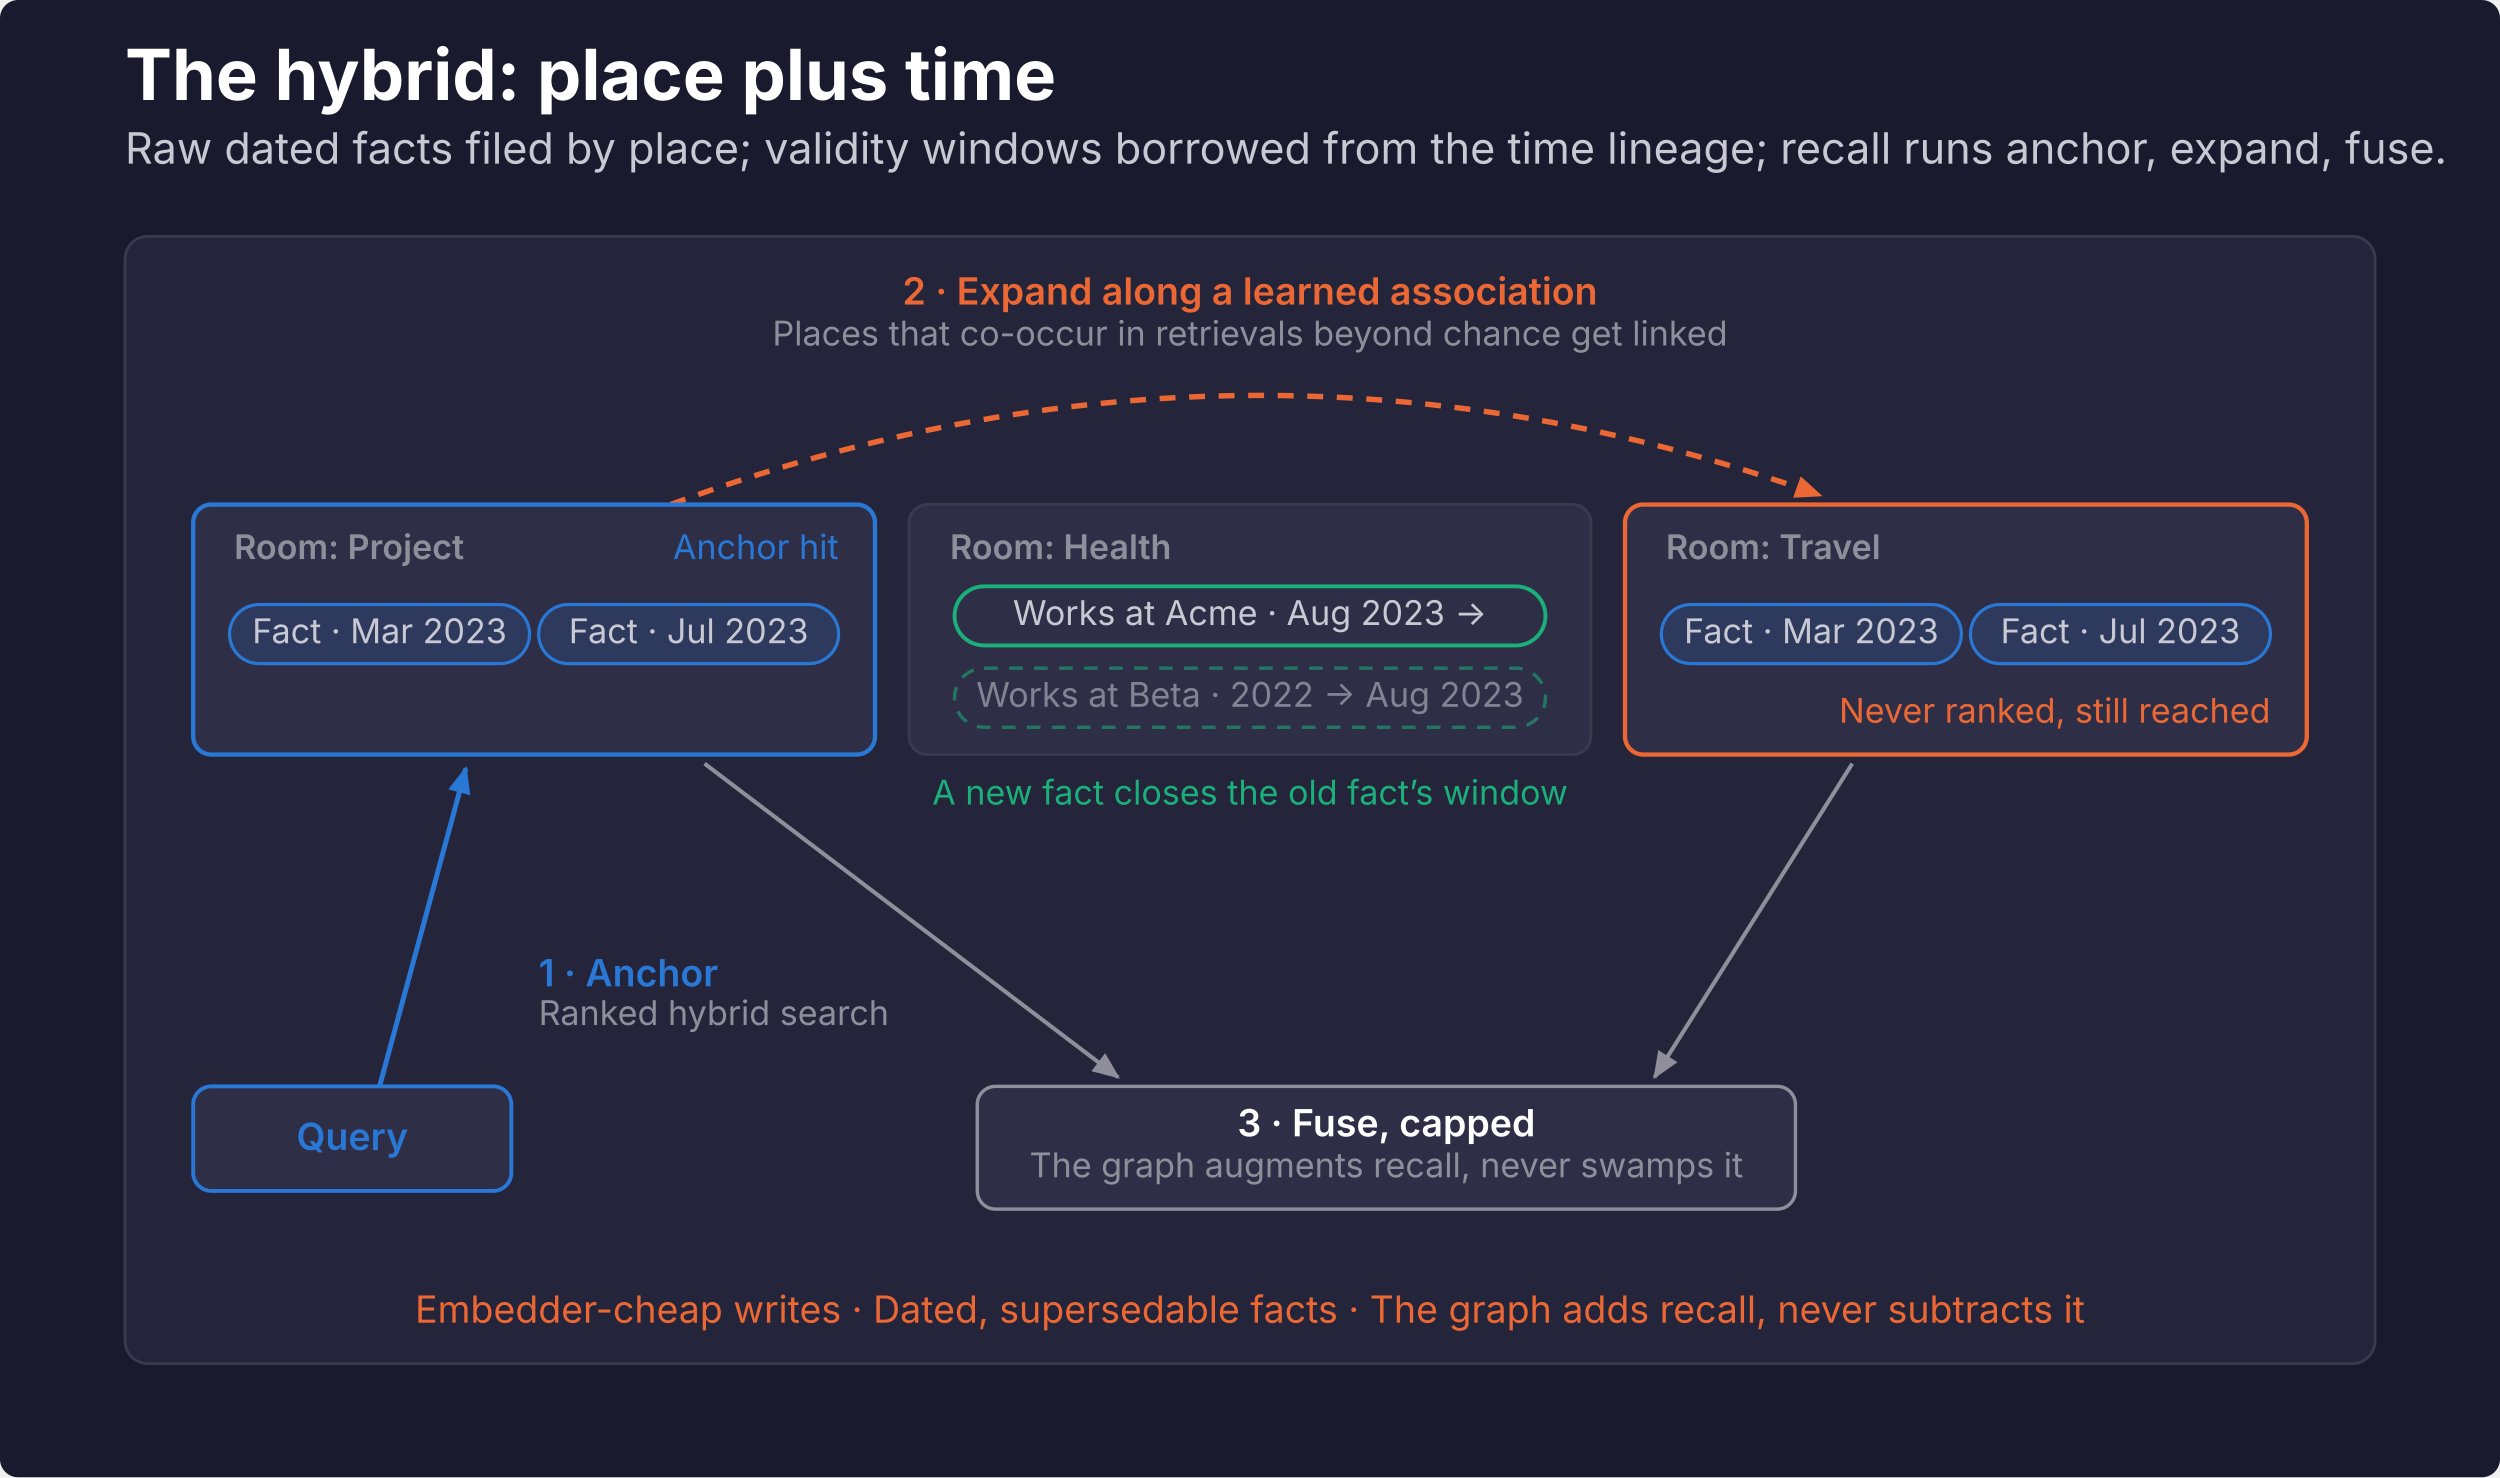
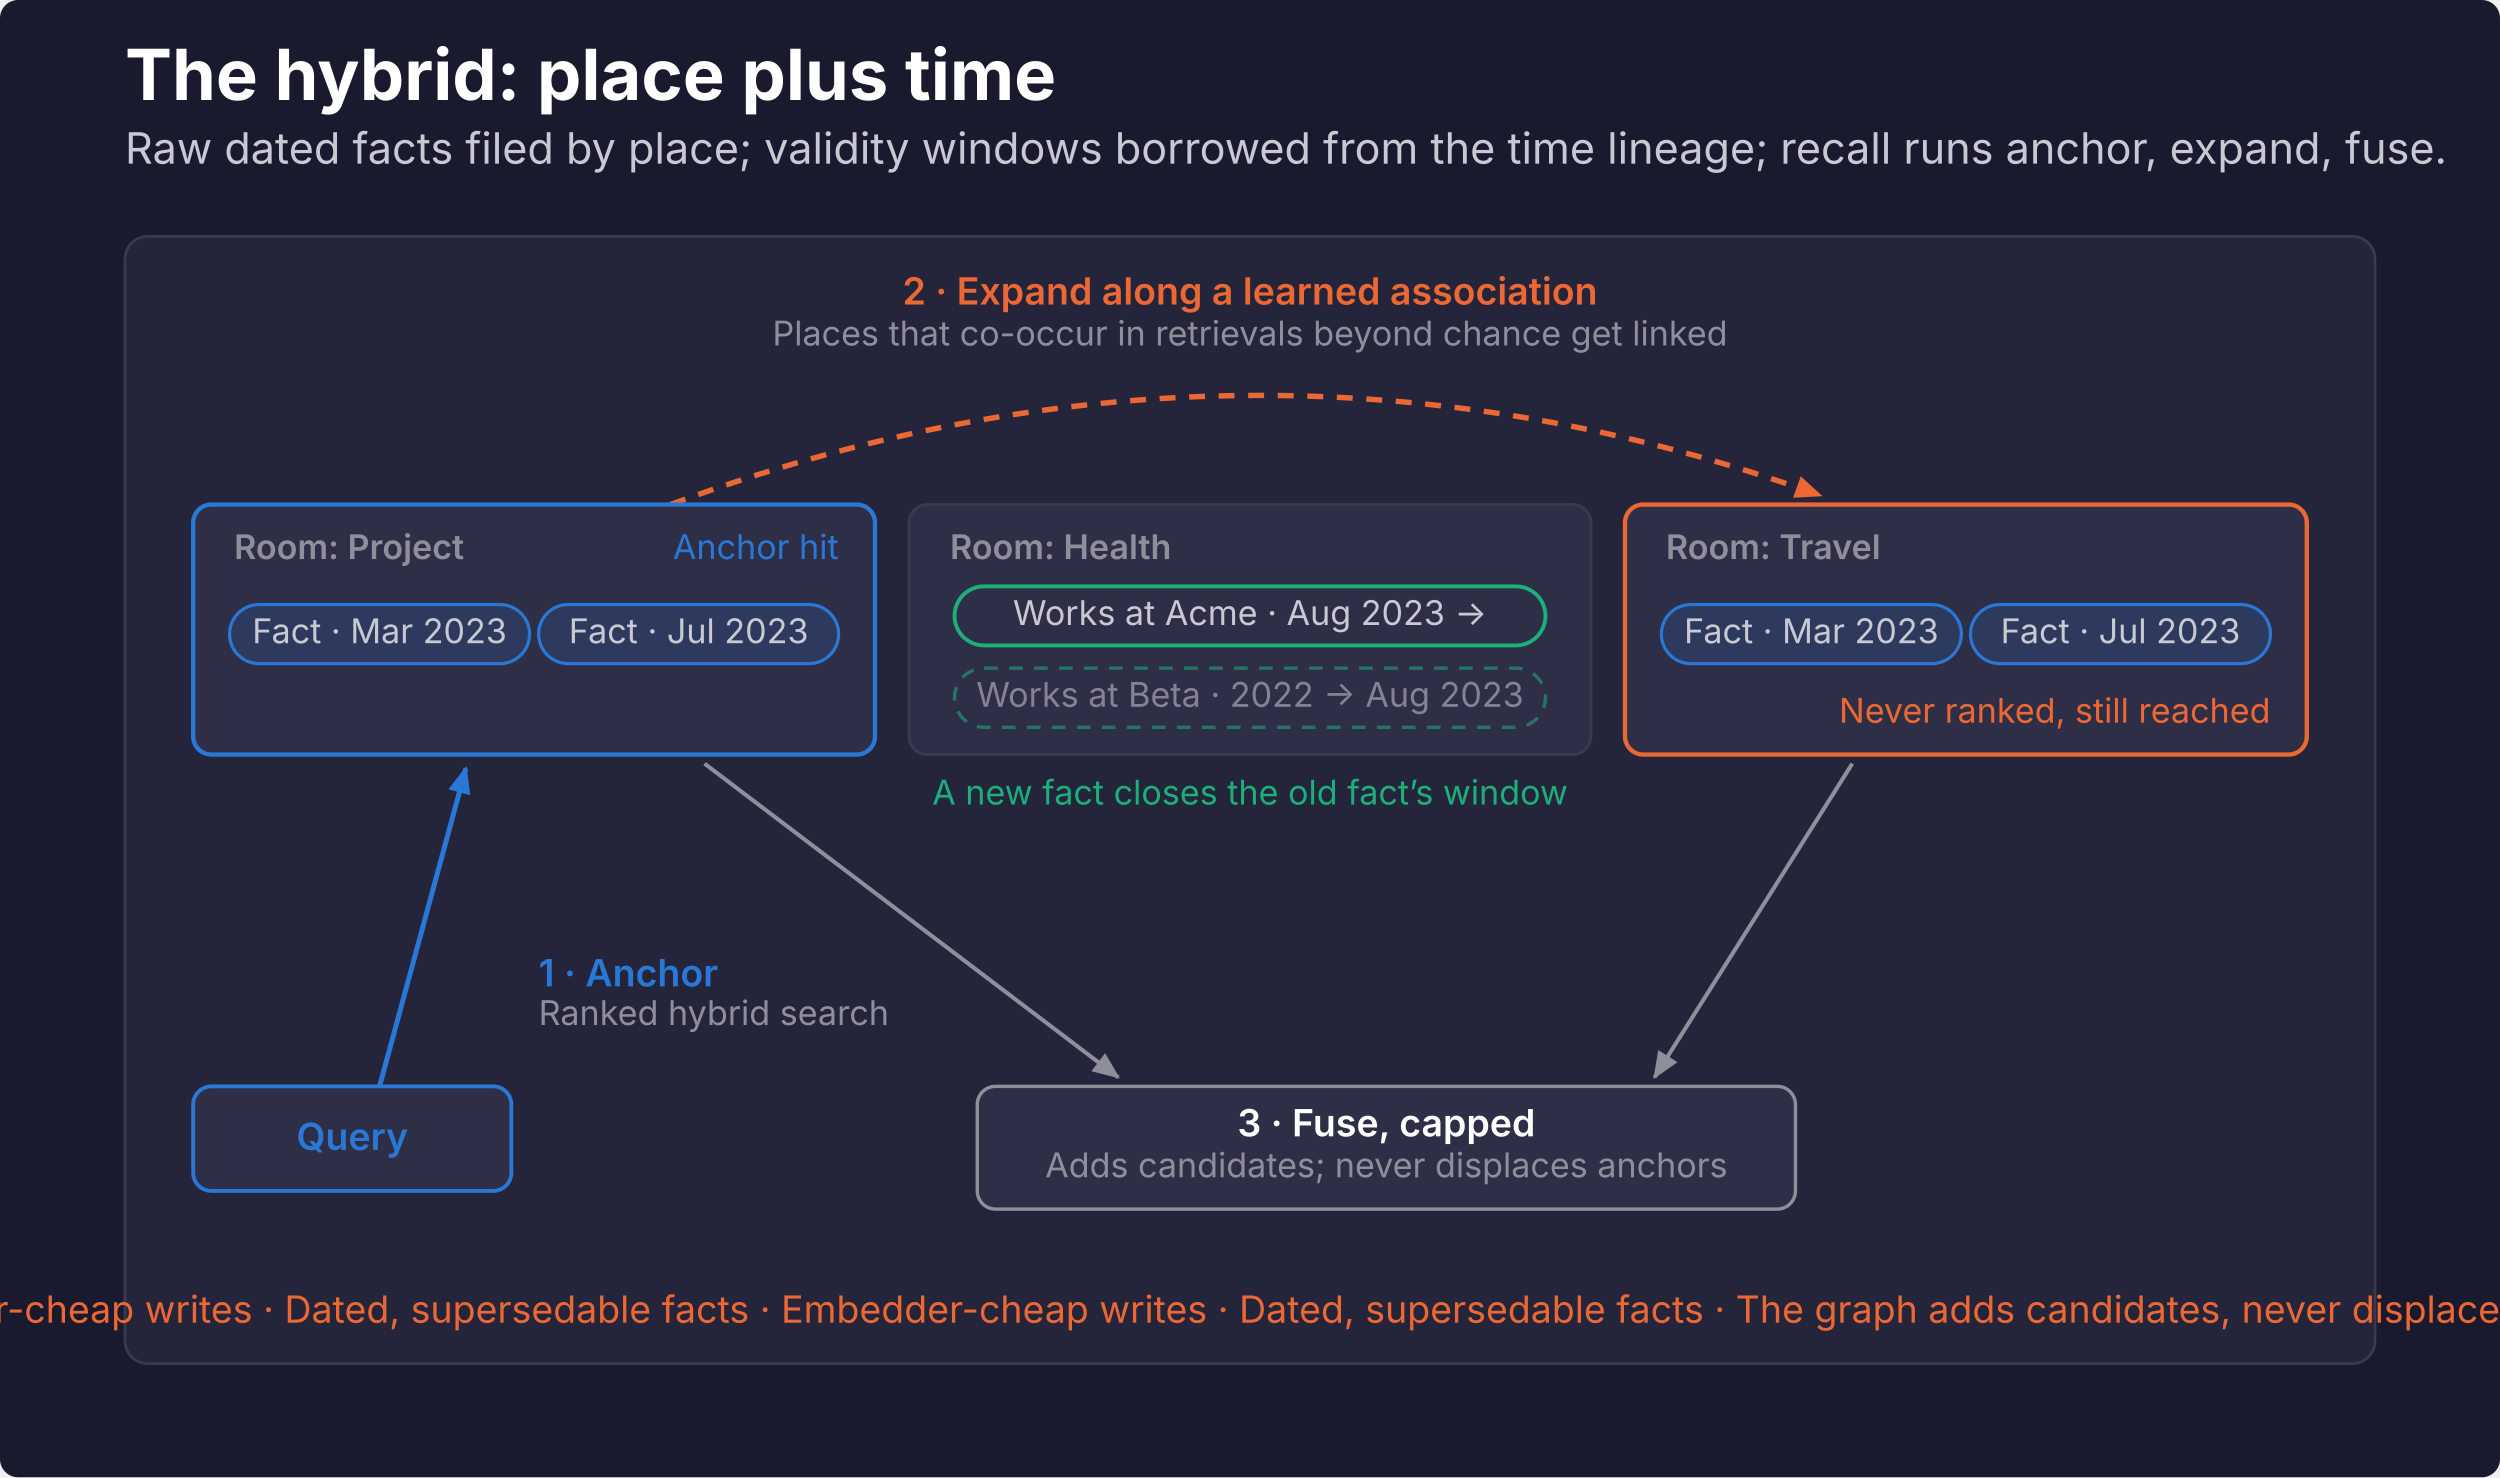
<svg xmlns="http://www.w3.org/2000/svg" width="1100" height="650" viewBox="0 0 1100 650">
  <rect width="100%" height="100%" fill="#1a1a2e" rx="8" />
  <defs>
    <marker id="hb_dark" markerWidth="14" markerHeight="12" refX="11" refY="5" orient="auto" markerUnits="userSpaceOnUse">
      <path d="M0,0 L12,5 L0,10 Z" fill="#2a78d6" />
    </marker>
    <marker id="ho_dark" markerWidth="14" markerHeight="12" refX="11" refY="5" orient="auto" markerUnits="userSpaceOnUse">
      <path d="M0,0 L12,5 L0,10 Z" fill="#eb6834" />
    </marker>
    <marker id="hm_dark" markerWidth="14" markerHeight="12" refX="11" refY="5" orient="auto" markerUnits="userSpaceOnUse">
      <path d="M0,0 L12,5 L0,10 Z" fill="#8f8f9c" />
    </marker>
  </defs>
  <style>text { font-family: -apple-system, BlinkMacSystemFont, "Segoe UI", sans-serif; fill: #c9c9d4; font-size: 18px; }.title { font-size: 31px; font-weight: 700; fill: #ffffff; }.subtitle { font-size: 19px; fill: #c9c9d4; }.lab { fill: #ffffff; font-weight: 600; }.small { font-size: 16.5px; fill: #c9c9d4; }.tiny { font-size: 15px; fill: #8f8f9c; }.mut { fill: #8f8f9c; }</style>
  <text class="title" x="55" y="44">The hybrid: place plus time</text>
  <text class="subtitle" x="55" y="72">Raw dated facts filed by place; validity windows borrowed from the time lineage; recall runs anchor, expand, fuse.</text>
  <rect x="55" y="104" width="990" height="496" rx="10" fill="#24243a" stroke="#3a3a4e" stroke-width="1.2" />
  <path d="M 295.0,222 Q 550.0,128 801.0,218" fill="none" stroke="#eb6834" stroke-width="2.4" stroke-dasharray="7 6" marker-end="url(#ho_dark)" />
  <text class="small" x="550.0" y="134" text-anchor="middle" style="fill:#eb6834;font-weight:600">2 · Expand along a learned association</text>
  <text class="tiny" x="550.0" y="152" text-anchor="middle">Places that co-occur in retrievals beyond chance get linked</text>
  <rect x="85" y="222" width="300" height="110" rx="8" fill="#2e2e46" stroke="#2a78d6" stroke-width="1.9" />
  <text class="tiny" x="103" y="246" style="font-weight:600">Room: Project</text>
  <text class="tiny" x="369" y="246" text-anchor="end" style="fill:#2a78d6">Anchor hit</text>
  <rect x="400" y="222" width="300" height="110" rx="8" fill="#2e2e46" stroke="#3a3a4e" stroke-width="1.3" />
  <text class="tiny" x="418" y="246" style="font-weight:600">Room: Health</text>
  <rect x="715" y="222" width="300" height="110" rx="8" fill="#2e2e46" stroke="#eb6834" stroke-width="1.9" />
  <text class="tiny" x="733" y="246" style="font-weight:600">Room: Travel</text>
  <text class="tiny" x="999" y="318" text-anchor="end" style="fill:#eb6834">Never ranked, still reached</text>
  <rect x="101" y="266" width="132" height="26" rx="13" fill="#2a78d6" opacity="0.16" />
  <rect x="101" y="266" width="132" height="26" rx="13" fill="none" stroke="#2a78d6" stroke-width="1.4" />
  <text class="tiny" x="167" y="283" text-anchor="middle" style="fill:#c9c9d4">Fact · Mar 2023</text>
  <rect x="237" y="266" width="132" height="26" rx="13" fill="#2a78d6" opacity="0.16" />
  <rect x="237" y="266" width="132" height="26" rx="13" fill="none" stroke="#2a78d6" stroke-width="1.4" />
  <text class="tiny" x="303" y="283" text-anchor="middle" style="fill:#c9c9d4">Fact · Jul 2023</text>
  <rect x="731" y="266" width="132" height="26" rx="13" fill="#2a78d6" opacity="0.16" />
  <rect x="731" y="266" width="132" height="26" rx="13" fill="none" stroke="#2a78d6" stroke-width="1.4" />
  <text class="tiny" x="797" y="283" text-anchor="middle" style="fill:#c9c9d4">Fact · Mar 2023</text>
  <rect x="867" y="266" width="132" height="26" rx="13" fill="#2a78d6" opacity="0.16" />
  <rect x="867" y="266" width="132" height="26" rx="13" fill="none" stroke="#2a78d6" stroke-width="1.4" />
  <text class="tiny" x="933" y="283" text-anchor="middle" style="fill:#c9c9d4">Fact · Jul 2023</text>
  <rect x="420" y="258" width="260" height="26" rx="13" fill="none" stroke="#1baf7a" stroke-width="1.7" />
  <text class="tiny" x="550" y="275" text-anchor="middle" style="fill:#c9c9d4">Works at Acme · Aug 2023 →</text>
  <g opacity="0.55">
    <rect x="420" y="294" width="260" height="26" rx="13" fill="none" stroke="#1baf7a" stroke-width="1.5" stroke-dasharray="6 5" />
    <text class="tiny" x="550" y="311" text-anchor="middle" style="fill:#c9c9d4">Works at Beta · 2022 → Aug 2023</text>
  </g>
  <text class="tiny" x="550.0" y="354" text-anchor="middle" style="fill:#1baf7a">A new fact closes the old fact’s window</text>
  <rect x="85" y="478" width="140" height="46" rx="8" fill="#2e2e46" stroke="#2a78d6" stroke-width="1.7" />
  <text class="small" x="155.0" y="506" text-anchor="middle" style="fill:#2a78d6;font-weight:600">Query</text>
  <line x1="167" y1="478" x2="205" y2="338" stroke="#2a78d6" stroke-width="2.2" marker-end="url(#hb_dark)" />
  <text class="small" x="237" y="434" style="fill:#2a78d6;font-weight:600">1 · Anchor</text>
  <text class="tiny" x="237" y="451">Ranked hybrid search</text>
  <rect x="430" y="478" width="360" height="54" rx="8" fill="#2e2e46" stroke="#8f8f9c" stroke-width="1.5" />
  <text class="small" x="610.0" y="500" text-anchor="middle" style="fill:#ffffff;font-weight:600">3 · Fuse, capped</text>
-   <text class="tiny" x="610.0" y="518" text-anchor="middle">The graph augments recall, never swamps it</text>
+   <text class="tiny" x="610.0" y="518" text-anchor="middle">Adds candidates; never displaces anchors</text>
  <line x1="310" y1="336" x2="492" y2="474" stroke="#8f8f9c" stroke-width="1.8" marker-end="url(#hm_dark)" />
  <line x1="815" y1="336" x2="728" y2="474" stroke="#8f8f9c" stroke-width="1.8" marker-end="url(#hm_dark)" />
-   <text class="small" x="550.0" y="582" text-anchor="middle" style="fill:#eb6834">Embedder-cheap writes · Dated, supersedable facts · The graph adds recall, never subtracts it</text>
+   <text class="small" x="550.0" y="582" text-anchor="middle" style="fill:#eb6834">Embedder-cheap writes · Dated, supersedable facts · Embedder-cheap writes · Dated, supersedable facts · The graph adds candidates, never displaces anchors</text>
</svg>
